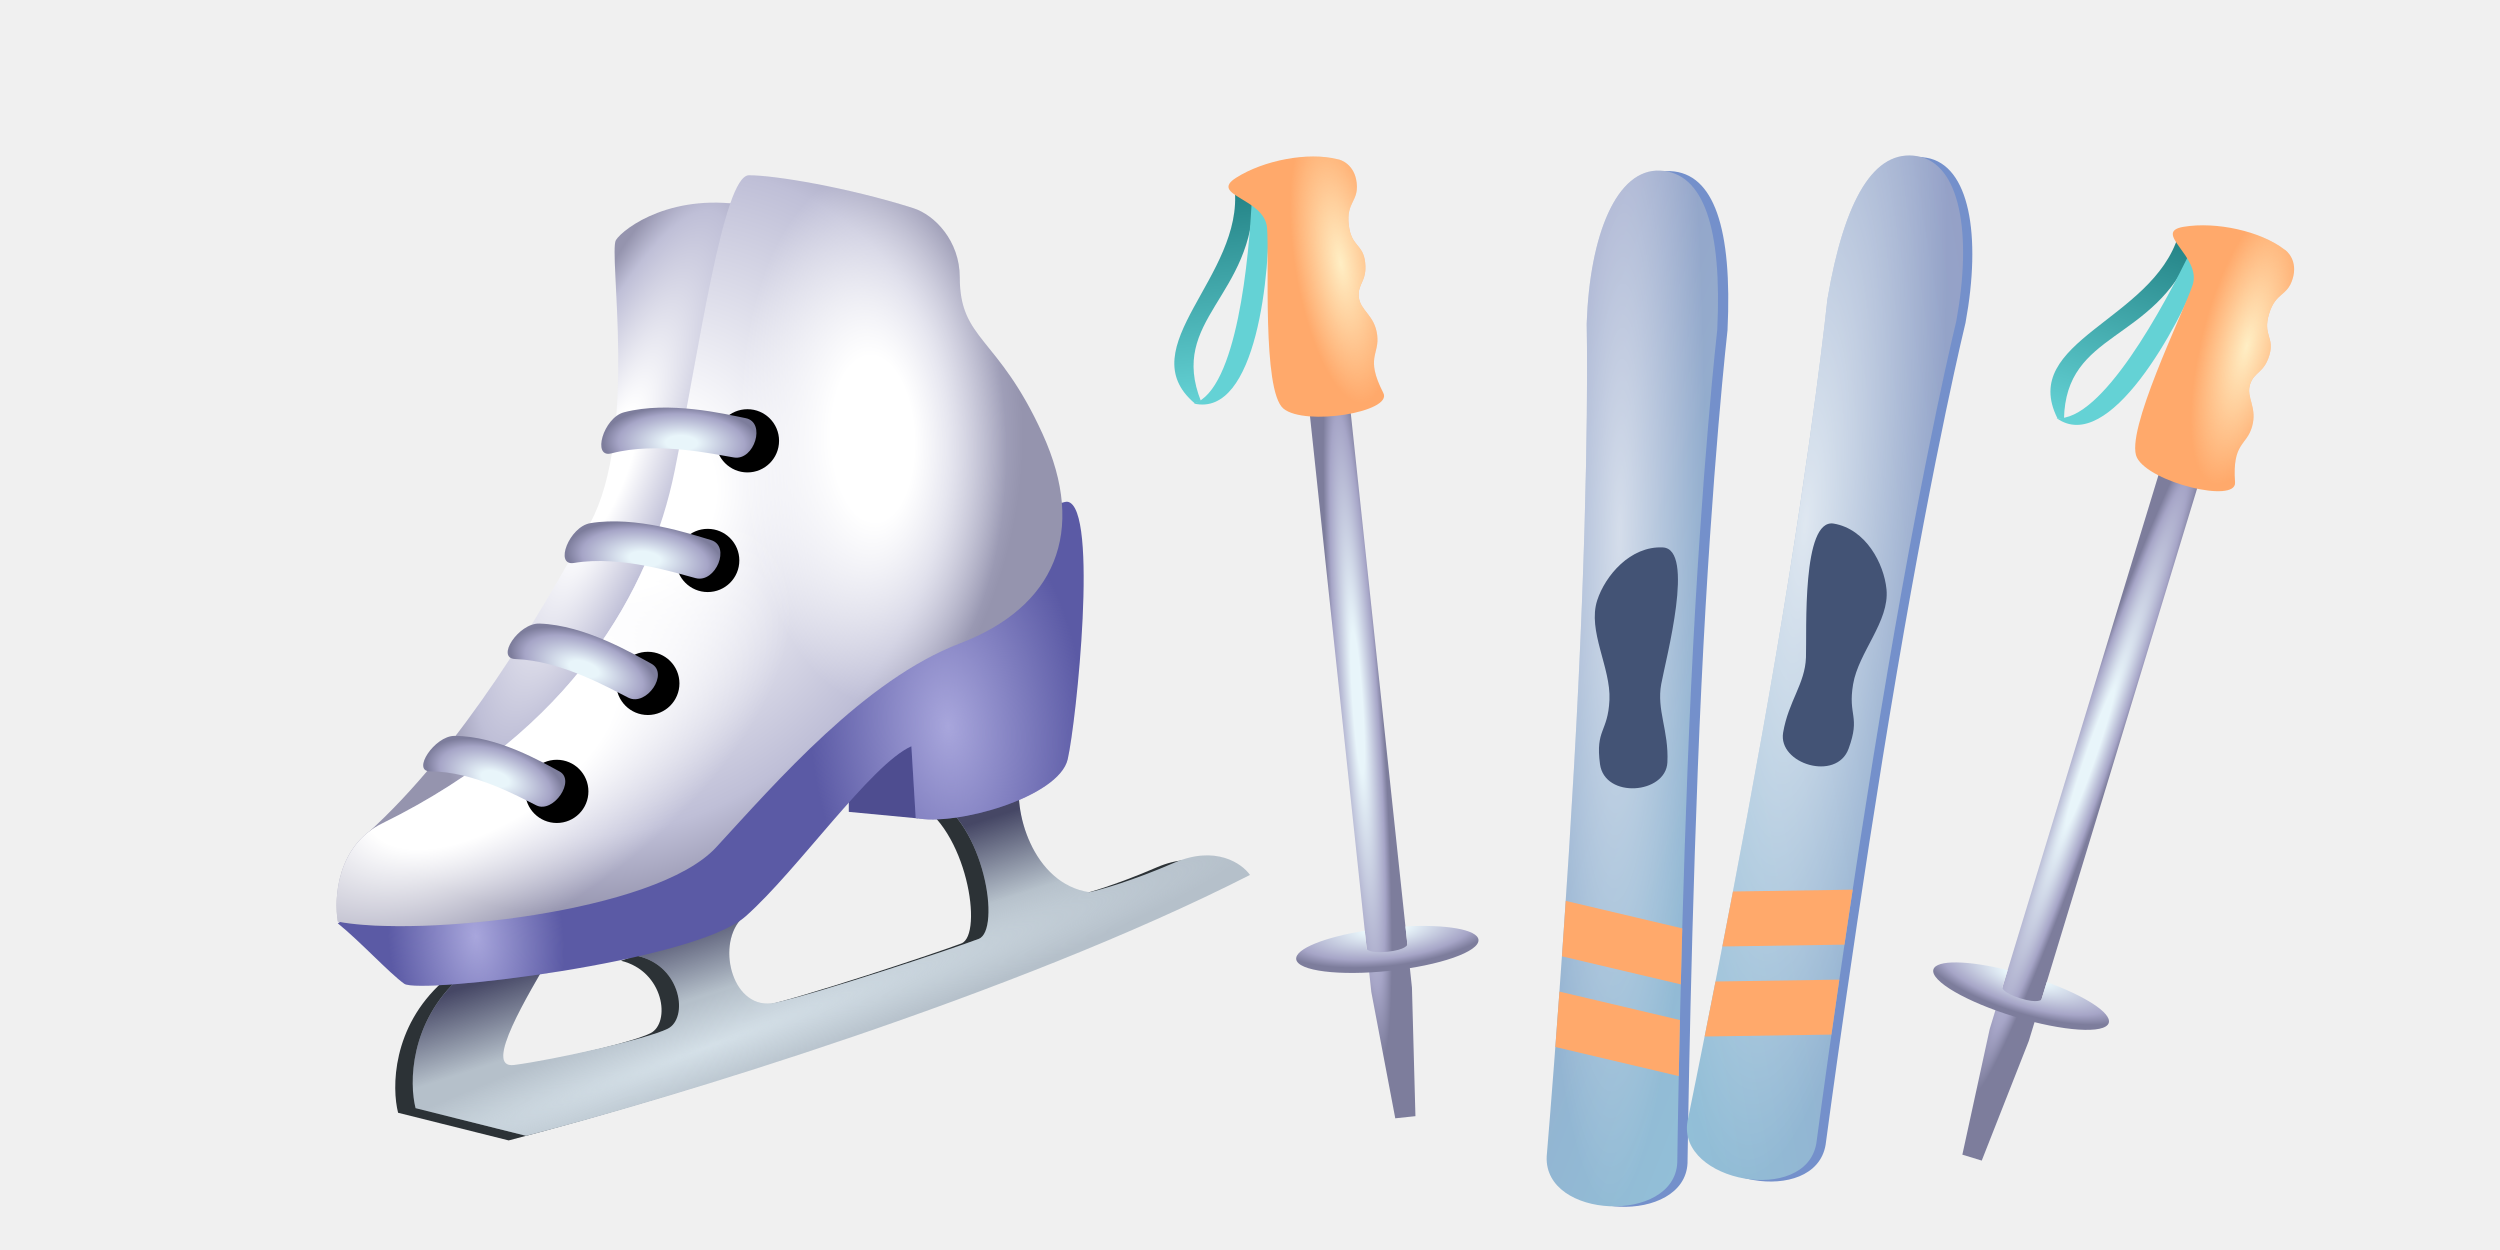
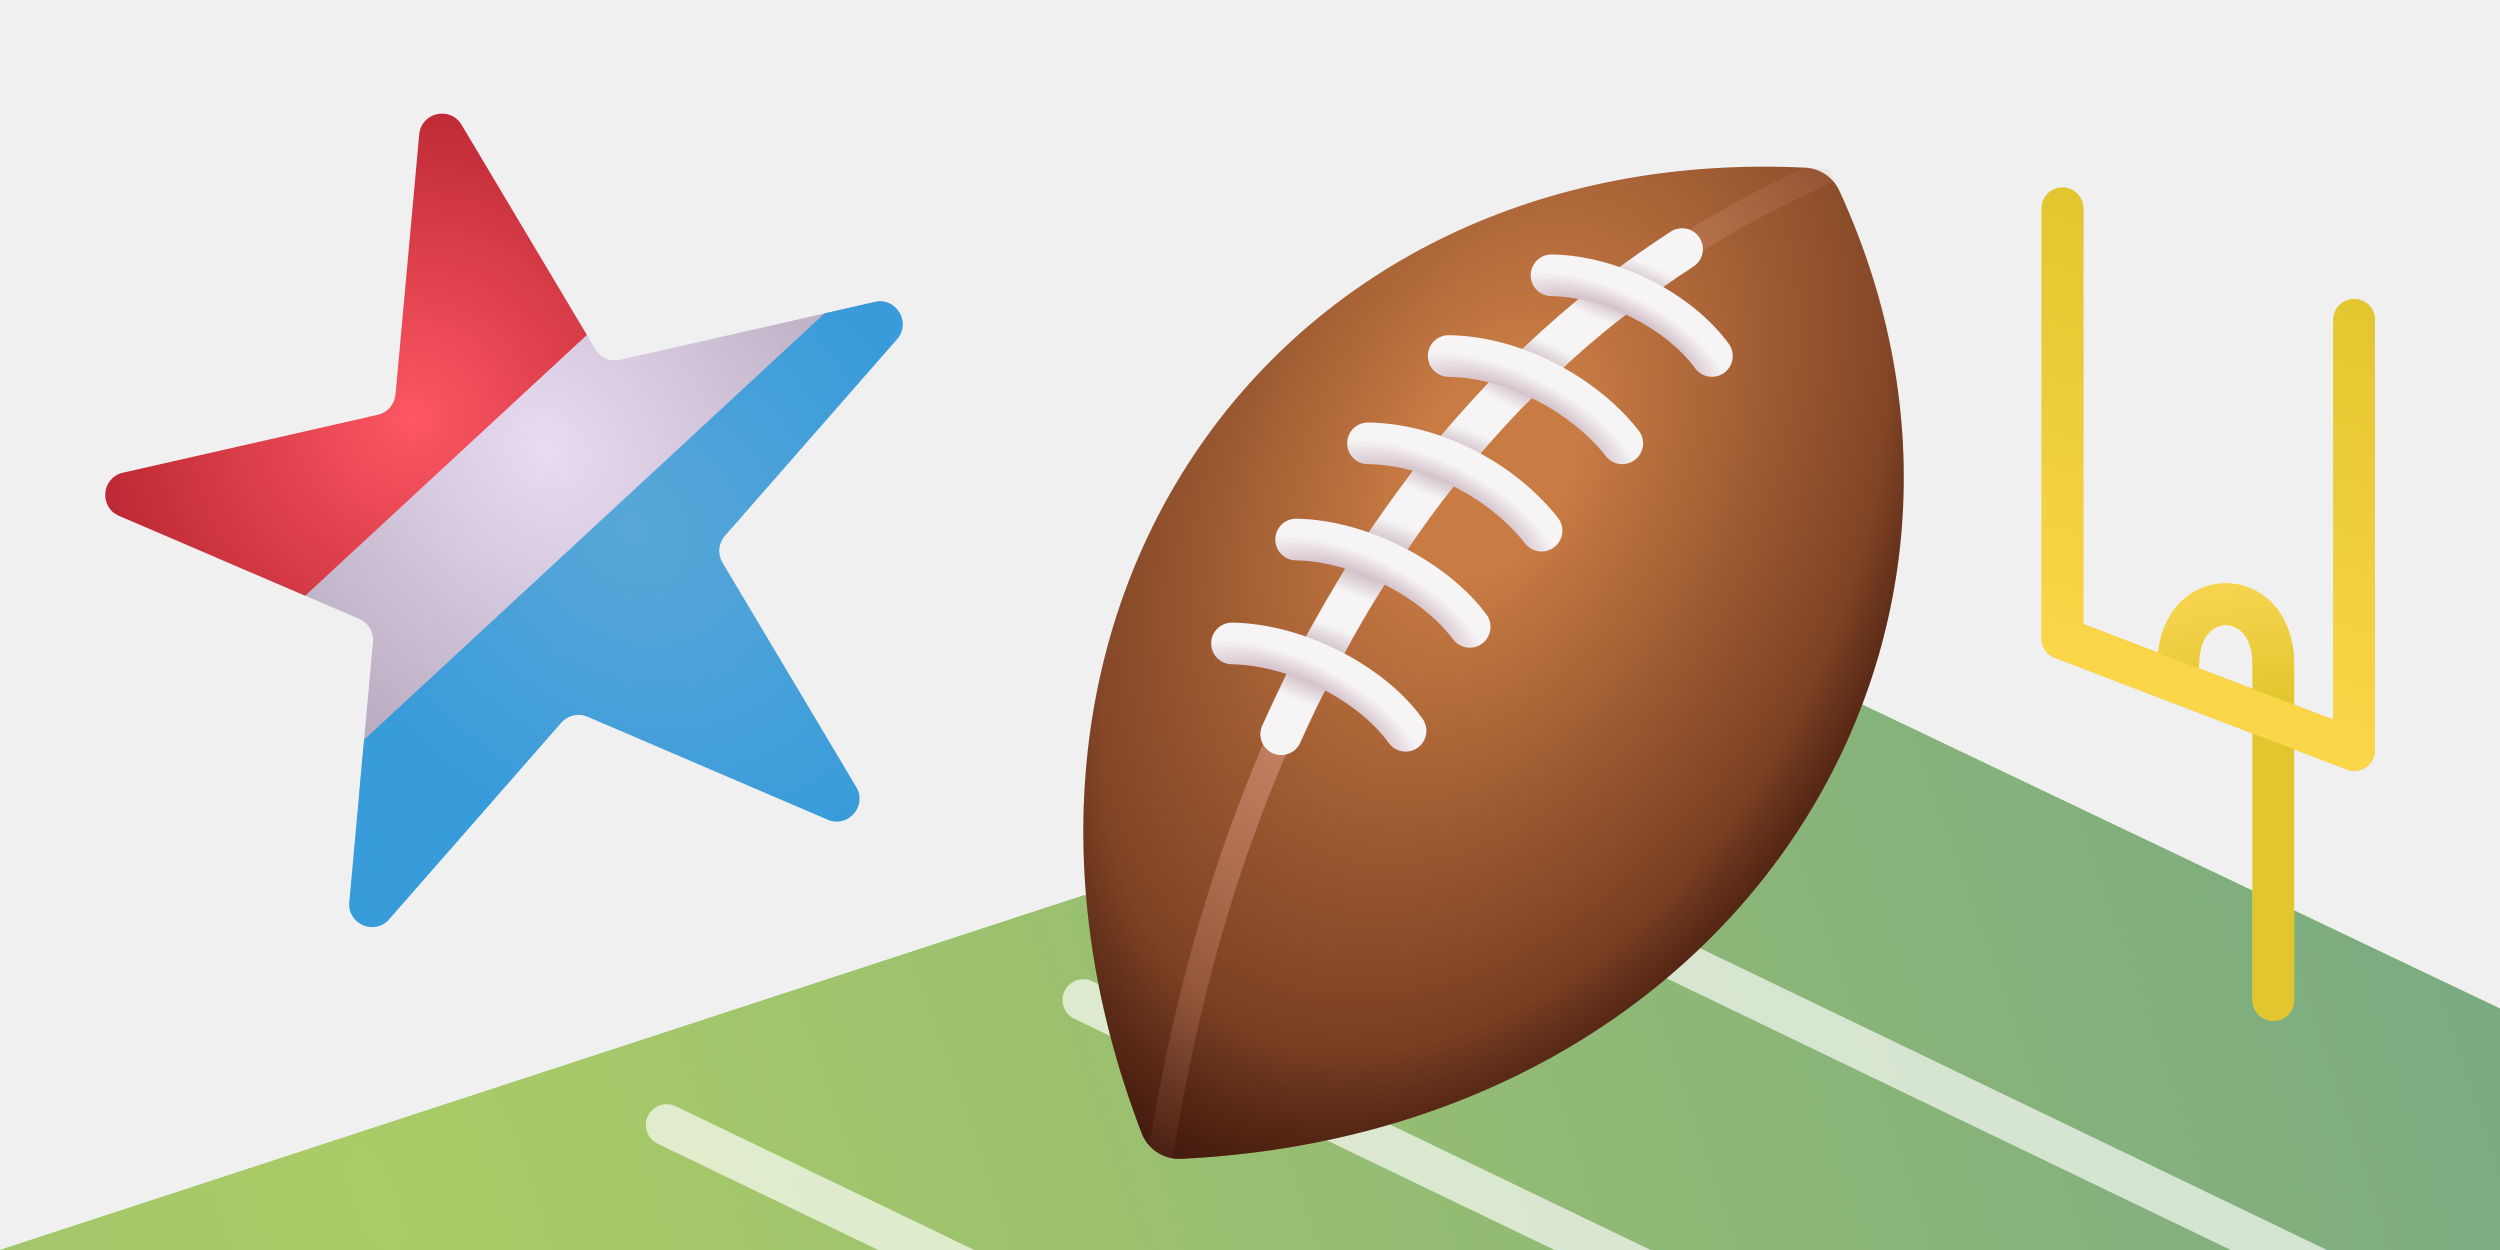
<svg xmlns="http://www.w3.org/2000/svg" viewBox="0 0 240 120" fill="none">
-   <path d="M38.217 106.826C37.609 104.449 37.62 98.6 42.529 94.221L51.154 92.231C49.108 95.825 44.619 103.078 47.671 102.68C51.486 102.182 60.442 100.192 62.432 99.197C64.422 98.202 63.759 93.226 59.612 92.231L69.398 88.748C67.076 91.402 68.734 97.538 72.715 96.709C76.695 95.88 90.13 91.402 92.286 90.573C94.442 89.743 92.822 79.46 87.846 76.972L96.305 74.816C95.475 78.133 97.427 85.265 102.901 86.094C103.951 85.873 107.047 84.999 111.027 83.275C115.008 81.55 117.551 83.33 118.325 84.436C95.636 95.979 62.543 105.941 48.832 109.48L38.217 106.826Z" fill="#2C3236" />
-   <path d="M39.892 106.385C39.284 104.008 39.295 98.159 44.204 93.781L52.829 91.79C50.783 95.384 46.294 102.637 49.346 102.239C53.16 101.742 62.117 99.751 64.107 98.756C66.097 97.761 65.434 92.786 61.287 91.79L71.073 88.308C68.751 90.961 70.409 97.098 74.39 96.269C78.37 95.439 91.805 90.961 93.961 90.132C96.117 89.303 94.497 79.02 89.521 76.532L97.98 74.376C97.15 77.693 99.102 84.825 104.575 85.654C105.626 85.433 108.722 84.559 112.702 82.834C116.683 81.109 119.226 82.889 120 83.995C97.311 95.538 64.218 105.501 50.507 109.039L39.892 106.385Z" fill="#B5C0CA" />
-   <path d="M39.892 106.385C39.284 104.008 39.295 98.159 44.204 93.781L52.829 91.79C50.783 95.384 46.294 102.637 49.346 102.239C53.16 101.742 62.117 99.751 64.107 98.756C66.097 97.761 65.434 92.786 61.287 91.79L71.073 88.308C68.751 90.961 70.409 97.098 74.39 96.269C78.37 95.439 91.805 90.961 93.961 90.132C96.117 89.303 94.497 79.02 89.521 76.532L97.98 74.376C97.15 77.693 99.102 84.825 104.575 85.654C105.626 85.433 108.722 84.559 112.702 82.834C116.683 81.109 119.226 82.889 120 83.995C97.311 95.538 64.218 105.501 50.507 109.039L39.892 106.385Z" fill="url(#paint0_linear_2916_1166)" />
-   <path d="M39.892 106.385C39.284 104.008 39.295 98.159 44.204 93.781L52.829 91.79C50.783 95.384 46.294 102.637 49.346 102.239C53.16 101.742 62.117 99.751 64.107 98.756C66.097 97.761 65.434 92.786 61.287 91.79L71.073 88.308C68.751 90.961 70.409 97.098 74.39 96.269C78.37 95.439 91.805 90.961 93.961 90.132C96.117 89.303 94.497 79.02 89.521 76.532L97.98 74.376C97.15 77.693 99.102 84.825 104.575 85.654C105.626 85.433 108.722 84.559 112.702 82.834C116.683 81.109 119.226 82.889 120 83.995C97.311 95.538 64.218 105.501 50.507 109.039L39.892 106.385Z" fill="url(#paint1_radial_2916_1166)" />
-   <path d="M59.131 23.044C59.877 21.883 64.687 18.317 72.151 19.81V37.805L64.604 63.844L36.99 81.01L35.248 80.015C44.287 71.888 51.999 58.786 56.643 50.244C61.287 41.703 58.385 24.205 59.131 23.044Z" fill="url(#paint2_radial_2916_1166)" />
-   <path d="M81.484 77.94L88.106 78.567V70.274L81.484 72.607V77.94Z" fill="#4E4D90" />
-   <path d="M38.814 94.444C37.404 93.449 34.585 90.381 32.428 88.639C54.791 74.956 100.114 47.706 102.502 48.171C105.488 48.751 103.331 69.234 102.502 72.883C101.673 76.532 91.722 79.352 87.907 78.522L87.492 71.639C83.595 73.381 76.546 83.581 71.57 87.976C66.595 92.371 40.224 95.439 38.814 94.444Z" fill="#5B5AA5" />
-   <path d="M38.814 94.444C37.404 93.449 34.585 90.381 32.428 88.639C54.791 74.956 100.114 47.706 102.502 48.171C105.488 48.751 103.331 69.234 102.502 72.883C101.673 76.532 91.722 79.352 87.907 78.522L87.492 71.639C83.595 73.381 76.546 83.581 71.57 87.976C66.595 92.371 40.224 95.439 38.814 94.444Z" fill="url(#paint3_radial_2916_1166)" />
-   <path d="M38.814 94.444C37.404 93.449 34.585 90.381 32.428 88.639C54.791 74.956 100.114 47.706 102.502 48.171C105.488 48.751 103.331 69.234 102.502 72.883C101.673 76.532 91.722 79.352 87.907 78.522L87.492 71.639C83.595 73.381 76.546 83.581 71.57 87.976C66.595 92.371 40.224 95.439 38.814 94.444Z" fill="url(#paint4_radial_2916_1166)" />
-   <path d="M71.902 16.824C74.39 16.824 81.356 17.985 87.658 19.976C89.76 20.639 92.136 23.158 92.136 26.608C92.136 32.703 95.767 32.182 100.079 41.636C104.391 51.089 101.258 58.288 92.136 61.771C83.014 65.254 74.556 75.039 68.751 81.342C62.946 87.644 40.224 89.966 32.429 88.474C32.042 86.207 32.362 81.143 36.741 79.02C54.985 70.064 62.448 56.629 64.77 45.185C67.092 33.742 69.414 16.824 71.902 16.824Z" fill="url(#paint5_radial_2916_1166)" />
-   <path d="M71.902 16.824C74.39 16.824 81.356 17.985 87.658 19.976C89.76 20.639 92.136 23.158 92.136 26.608C92.136 32.703 95.767 32.182 100.079 41.636C104.391 51.089 101.258 58.288 92.136 61.771C83.014 65.254 74.556 75.039 68.751 81.342C62.946 87.644 40.224 89.966 32.429 88.474C32.042 86.207 32.362 81.143 36.741 79.02C54.985 70.064 62.448 56.629 64.77 45.185C67.092 33.742 69.414 16.824 71.902 16.824Z" fill="url(#paint6_radial_2916_1166)" />
-   <path d="M71.902 16.824C74.39 16.824 81.356 17.985 87.658 19.976C89.76 20.639 92.136 23.158 92.136 26.608C92.136 32.703 95.767 32.182 100.079 41.636C104.391 51.089 101.258 58.288 92.136 61.771C83.014 65.254 74.556 75.039 68.751 81.342C62.946 87.644 40.224 89.966 32.429 88.474C32.042 86.207 32.362 81.143 36.741 79.02C54.985 70.064 62.448 56.629 64.77 45.185C67.092 33.742 69.414 16.824 71.902 16.824Z" fill="url(#paint7_radial_2916_1166)" />
-   <path d="M56.488 75.973C56.488 77.649 55.129 79.007 53.453 79.007C51.777 79.007 50.418 77.649 50.418 75.973C50.418 74.296 51.777 72.938 53.453 72.938C55.129 72.938 56.488 74.296 56.488 75.973Z" fill="black" />
-   <path d="M65.226 65.606C65.226 67.282 63.868 68.641 62.192 68.641C60.516 68.641 59.157 67.282 59.157 65.606C59.157 63.93 60.516 62.572 62.192 62.572C63.868 62.572 65.226 63.93 65.226 65.606Z" fill="black" />
-   <path d="M70.976 53.803C70.976 55.48 69.617 56.838 67.941 56.838C66.265 56.838 64.906 55.48 64.906 53.803C64.906 52.127 66.265 50.769 67.941 50.769C69.617 50.769 70.976 52.127 70.976 53.803Z" fill="black" />
-   <path d="M74.79 42.318C74.79 43.994 73.431 45.353 71.755 45.353C70.079 45.353 68.721 43.994 68.721 42.318C68.721 40.642 70.079 39.283 71.755 39.283C73.431 39.283 74.79 40.642 74.79 42.318Z" fill="black" />
-   <path d="M41.302 74.052C39.478 74.052 41.717 70.645 43.624 70.645C47.77 70.644 52.083 73.189 53.7 74.052C55.317 74.915 53.119 78.108 51.505 77.323C49.891 76.539 45.531 74.052 41.302 74.052Z" fill="url(#paint8_radial_2916_1166)" />
-   <path d="M49.468 63.268C47.547 63.203 49.783 59.794 51.792 59.862C56.159 60.01 60.791 62.77 62.525 63.711C64.259 64.652 62.059 67.843 60.33 66.982C58.602 66.121 53.922 63.419 49.468 63.268Z" fill="url(#paint9_radial_2916_1166)" />
-   <path d="M55.109 54.044C53.176 54.367 54.645 50.564 56.666 50.225C61.061 49.49 66.306 51.269 68.249 51.844C70.192 52.42 68.71 56.001 66.791 55.503C64.872 55.005 59.592 53.293 55.109 54.044Z" fill="url(#paint10_radial_2916_1166)" />
-   <path d="M58.697 43.524C56.801 44.021 57.919 40.101 59.902 39.581C64.212 38.45 69.597 39.746 71.584 40.143C73.571 40.54 72.42 44.241 70.463 43.919C68.507 43.597 63.093 42.371 58.697 43.524Z" fill="url(#paint11_radial_2916_1166)" />
-   <path d="M125.419 36.767L129.321 36.352L135.548 94.816L135.882 107.152L133.946 107.358L131.646 95.231L125.419 36.767Z" fill="url(#paint12_radial_2916_1166)" />
-   <path fill-rule="evenodd" clip-rule="evenodd" d="M131.018 89.351L131.204 91.099C131.204 91.099 131.438 91.556 133.209 91.368C134.98 91.179 135.112 90.682 135.112 90.682L134.926 88.935C138.839 88.729 141.829 89.237 141.933 90.215C142.053 91.35 138.235 92.687 133.403 93.201C128.571 93.716 124.556 93.213 124.435 92.078C124.331 91.101 127.148 89.974 131.018 89.351Z" fill="url(#paint13_radial_2916_1166)" />
-   <path d="M114.687 38.717C108.387 33.351 119.426 26.518 118.524 18.056L120.337 18.734C120.386 28.515 112.142 30.648 115.303 38.543L114.687 38.717Z" fill="url(#paint14_linear_2916_1166)" />
-   <path d="M121.781 20.03C121.992 26.1 120.638 40.114 114.618 38.743C118.737 37.415 119.922 24.821 120.194 18.749L121.781 20.03Z" fill="#64D2D5" />
-   <path d="M118.673 17.061C121.345 15.366 125.589 14.57 128.392 15.286C128.731 15.318 130.054 15.794 130.243 17.574C130.433 19.355 129.245 19.377 129.477 21.551C129.708 23.724 130.862 23.385 131.056 25.205C131.25 27.025 130.309 27.216 130.448 28.526C130.588 29.835 131.957 30.231 132.208 32.15C132.458 34.069 131.033 34.277 132.801 37.726C133.736 39.549 125.272 40.947 123.206 39.222C121.14 37.496 121.868 24.747 121.638 21.878C121.409 19.008 116.001 18.756 118.673 17.061Z" fill="#FFA96B" />
-   <path d="M118.673 17.061C121.345 15.366 125.589 14.57 128.392 15.286C128.731 15.318 130.054 15.794 130.243 17.574C130.433 19.355 129.245 19.377 129.477 21.551C129.708 23.724 130.862 23.385 131.056 25.205C131.25 27.025 130.309 27.216 130.448 28.526C130.588 29.835 131.957 30.231 132.208 32.15C132.458 34.069 131.033 34.277 132.801 37.726C133.736 39.549 125.272 40.947 123.206 39.222C121.14 37.496 121.868 24.747 121.638 21.878C121.409 19.008 116.001 18.756 118.673 17.061Z" fill="url(#paint15_radial_2916_1166)" />
-   <path d="M208.146 42.546L211.9 43.689L194.765 99.932L190.248 111.416L188.386 110.849L191.012 98.788L208.146 42.546Z" fill="url(#paint16_radial_2916_1166)" />
-   <path fill-rule="evenodd" clip-rule="evenodd" d="M192.733 93.13L192.221 94.812C192.221 94.812 192.257 95.324 193.961 95.844C195.665 96.363 195.981 95.957 195.981 95.957L196.493 94.276C200.174 95.617 202.727 97.254 202.441 98.194C202.108 99.286 198.071 99.023 193.422 97.607C188.774 96.191 185.276 94.158 185.609 93.066C185.895 92.126 188.928 92.19 192.733 93.13Z" fill="url(#paint17_radial_2916_1166)" />
-   <path d="M197.507 40.143C193.807 32.74 206.638 30.769 209.118 22.628L210.522 23.961C206.741 32.983 198.32 31.721 198.142 40.223L197.507 40.143Z" fill="url(#paint18_linear_2916_1166)" />
-   <path d="M211.343 25.719C209.164 31.387 202.437 43.756 197.432 40.139C201.743 40.529 207.759 29.401 210.384 23.919L211.343 25.719Z" fill="#64D2D5" />
-   <path d="M209.644 21.77C212.766 21.256 216.984 22.183 219.283 23.937C219.583 24.1 220.614 25.055 220.092 26.768C219.57 28.481 218.469 28.037 217.832 30.128C217.195 32.218 218.389 32.358 217.856 34.109C217.323 35.859 216.382 35.668 215.998 36.927C215.614 38.187 216.72 39.087 216.199 40.951C215.679 42.815 214.287 42.449 214.565 46.315C214.713 48.359 206.375 46.335 205.149 43.939C203.923 41.542 209.579 30.093 210.49 27.363C211.401 24.633 206.523 22.285 209.644 21.77Z" fill="#FFA96B" />
-   <path d="M209.644 21.77C212.766 21.256 216.984 22.183 219.283 23.937C219.583 24.1 220.614 25.055 220.092 26.768C219.57 28.481 218.469 28.037 217.832 30.128C217.195 32.218 218.389 32.358 217.856 34.109C217.323 35.859 216.382 35.668 215.998 36.927C215.614 38.187 216.72 39.087 216.199 40.951C215.679 42.815 214.287 42.449 214.565 46.315C214.713 48.359 206.375 46.335 205.149 43.939C203.923 41.542 209.579 30.093 210.49 27.363C211.401 24.633 206.523 22.285 209.644 21.77Z" fill="url(#paint19_radial_2916_1166)" />
-   <path d="M162.002 111.664C161.718 117.571 149.178 117.113 149.468 111.062C149.468 111.062 151.467 87.477 152.532 65.291C153.597 43.105 153.307 31.106 153.307 31.106C153.602 22.572 156.188 16.227 160.365 16.428C164.543 16.629 166.312 21.912 165.841 31.708C165.841 31.708 164.347 44.776 163.337 65.81C162.327 86.844 162.002 111.664 162.002 111.664Z" fill="#7490CB" />
-   <path d="M161.017 111.617C160.733 117.523 148.193 117.066 148.483 111.015C148.483 111.015 150.482 87.43 151.547 65.244C152.612 43.058 152.322 31.059 152.322 31.059C152.617 22.525 155.202 16.18 159.38 16.381C163.558 16.581 165.326 21.864 164.856 31.661C164.856 31.661 163.362 44.729 162.352 65.763C161.342 86.796 161.017 111.617 161.017 111.617Z" fill="url(#paint20_linear_2916_1166)" />
-   <path d="M161.017 111.617C160.733 117.523 148.193 117.066 148.483 111.015C148.483 111.015 150.482 87.43 151.547 65.244C152.612 43.058 152.322 31.059 152.322 31.059C152.617 22.525 155.202 16.18 159.38 16.381C163.558 16.581 165.326 21.864 164.856 31.661C164.856 31.661 163.362 44.729 162.352 65.763C161.342 86.796 161.017 111.617 161.017 111.617Z" fill="url(#paint21_radial_2916_1166)" />
-   <path d="M153.334 57.625C154.1 55.267 156.51 52.403 159.632 52.553C162.754 52.703 159.938 63.18 159.478 65.675C159.018 68.17 160.217 70.132 160.07 73.187C159.923 76.241 154.05 76.707 153.599 73.352C153.148 69.997 154.357 70.327 154.507 67.205C154.656 64.083 152.376 60.572 153.334 57.625Z" fill="#435375" />
-   <path fill-rule="evenodd" clip-rule="evenodd" d="M161.16 103.306L149.314 100.511C149.438 98.878 149.57 97.096 149.707 95.194L161.275 97.924C161.23 99.879 161.192 101.687 161.16 103.306ZM161.356 94.5L149.948 91.808C150.068 90.1 150.19 88.32 150.312 86.485L161.497 89.125C161.445 90.983 161.398 92.782 161.356 94.5Z" fill="#FFA96B" />
-   <path d="M162.887 107.804C161.895 113.634 174.241 115.881 175.257 109.909C175.257 109.909 178.373 86.445 182.1 64.549C185.826 42.652 188.688 30.996 188.688 30.996C190.234 22.598 189.072 15.845 184.948 15.144C180.825 14.442 177.963 19.222 176.317 28.89C176.317 28.89 174.969 41.975 171.436 62.734C167.903 83.493 162.887 107.804 162.887 107.804Z" fill="#7490CB" />
-   <path d="M161.999 107.653C161.007 113.482 173.353 115.73 174.369 109.758C174.369 109.758 177.485 86.294 181.212 64.398C184.938 42.501 187.8 30.845 187.8 30.845C189.346 22.446 188.184 15.694 184.06 14.992C179.937 14.291 177.075 19.071 175.429 28.739C175.429 28.739 174.081 41.824 170.548 62.583C167.015 83.342 161.999 107.653 161.999 107.653Z" fill="url(#paint22_linear_2916_1166)" />
-   <path d="M161.999 107.653C161.007 113.482 173.353 115.73 174.369 109.758C174.369 109.758 177.485 86.294 181.212 64.398C184.938 42.501 187.8 30.845 187.8 30.845C189.346 22.446 188.184 15.694 184.06 14.992C179.937 14.291 177.075 19.071 175.429 28.739C175.429 28.739 174.081 41.824 170.548 62.583C167.015 83.342 161.999 107.653 161.999 107.653Z" fill="url(#paint23_radial_2916_1166)" />
-   <path d="M181.104 56.572C180.862 54.105 179.124 50.79 176.042 50.266C172.961 49.742 173.46 60.579 173.373 63.115C173.286 65.65 171.694 67.309 171.181 70.324C170.668 73.338 176.304 75.055 177.465 71.876C178.627 68.696 177.376 68.758 177.9 65.677C178.424 62.596 181.406 59.657 181.104 56.572Z" fill="#435375" />
-   <path fill-rule="evenodd" clip-rule="evenodd" d="M163.645 99.505L175.815 99.321C176.045 97.699 176.299 95.93 176.574 94.044L164.69 94.224C164.313 96.144 163.962 97.918 163.645 99.505ZM165.346 90.863L177.066 90.686C177.316 88.992 177.579 87.226 177.854 85.409L166.364 85.583C166.015 87.409 165.674 89.177 165.346 90.863Z" fill="#FFA96B" />
+   <path d="M171.13 64L0 120H240V96.828L171.13 64Z" fill="#8CCA59" />
+   <path d="M171.13 64L0 120H240V96.828L171.13 64Z" fill="url(#paint0_radial_403_14329)" />
+   <path d="M223.379 120L144.868 82.198C143.873 81.719 142.678 82.138 142.198 83.133C141.719 84.128 142.138 85.323 143.133 85.802L214.158 120H223.379Z" fill="white" fill-opacity="0.66" />
+   <path d="M158.456 120L104.868 94.198C103.873 93.719 102.678 94.138 102.198 95.133C101.719 96.128 102.138 97.323 103.133 97.802L149.235 120H158.456Z" fill="white" fill-opacity="0.66" />
+   <path d="M93.533 120L64.868 106.198C63.873 105.719 62.678 106.138 62.199 107.133C61.719 108.128 62.138 109.323 63.133 109.802L84.312 120H93.533Z" fill="white" fill-opacity="0.66" />
+   <path fill-rule="evenodd" clip-rule="evenodd" d="M213.68 60C212.716 60 211.12 60.8 211.12 63.76C211.12 64.865 210.225 65.76 209.12 65.76C208.015 65.76 207.12 64.865 207.12 63.76C207.12 59.039 210.084 56 213.68 56C217.276 56 220.24 59.039 220.24 63.76V96C220.24 97.105 219.345 98 218.24 98C217.135 98 216.24 97.105 216.24 96V63.76C216.24 60.8 214.644 60 213.68 60Z" fill="#FCD649" />
+   <path fill-rule="evenodd" clip-rule="evenodd" d="M213.68 60C212.716 60 211.12 60.8 211.12 63.76C211.12 64.865 210.225 65.76 209.12 65.76C208.015 65.76 207.12 64.865 207.12 63.76C207.12 59.039 210.084 56 213.68 56C217.276 56 220.24 59.039 220.24 63.76V96C220.24 97.105 219.345 98 218.24 98C217.135 98 216.24 97.105 216.24 96V63.76C216.24 60.8 214.644 60 213.68 60Z" fill="url(#paint1_radial_403_14329)" />
+   <path fill-rule="evenodd" clip-rule="evenodd" d="M198 18C199.105 18 200 18.895 200 20V59.918L224 69.094V30.706C224 29.601 224.895 28.706 226 28.706C227.105 28.706 228 29.601 228 30.706V72C228 72.658 227.676 73.274 227.134 73.647C226.592 74.021 225.901 74.103 225.286 73.868L197.286 63.162C196.511 62.866 196 62.123 196 61.294V20C196 18.895 196.895 18 198 18Z" fill="#E2C62F" />
+   <path fill-rule="evenodd" clip-rule="evenodd" d="M198 18C199.105 18 200 18.895 200 20V59.918L224 69.094V30.706C224 29.601 224.895 28.706 226 28.706C227.105 28.706 228 29.601 228 30.706V72C228 72.658 227.676 73.274 227.134 73.647C226.592 74.021 225.901 74.103 225.286 73.868L197.286 63.162C196.511 62.866 196 62.123 196 61.294V20C196 18.895 196.895 18 198 18Z" fill="url(#paint2_linear_403_14329)" />
+   <path d="M85.631 29.256L34.438 76.652L35.807 61.624C35.893 60.679 35.361 59.786 34.489 59.412L20.736 53.516L35.286 40.046L36.274 39.822C37.199 39.611 37.884 38.829 37.97 37.884L38.002 37.531L51.881 24.682L57.153 33.528C57.639 34.343 58.595 34.753 59.52 34.543L83.985 28.987C84.61 28.845 85.179 28.969 85.631 29.256Z" fill="url(#paint3_radial_403_14329)" />
+   <path d="M56.336 32.157L29.3 57.187L11.43 49.526C9.48 48.69 9.739 45.847 11.808 45.377L36.273 39.821C37.199 39.611 37.884 38.829 37.97 37.884L40.246 12.899C40.438 10.786 43.223 10.154 44.309 11.977L56.336 32.157Z" fill="url(#paint4_radial_403_14329)" />
+   <path d="M34.951 71.014L33.531 86.609C33.338 88.723 35.962 89.848 37.36 88.251L53.887 69.376C54.512 68.662 55.526 68.432 56.398 68.806L79.456 78.691C81.407 79.528 83.287 77.379 82.201 75.557L69.357 54.006C68.871 53.191 68.966 52.156 69.591 51.441L86.118 32.567C87.516 30.97 86.054 28.518 83.985 28.988L79.161 30.083L34.951 71.014Z" fill="url(#paint5_radial_403_14329)" />
+   <path d="M176.575 18.298C196.366 61.301 166.915 108.691 113.361 111.246C111.724 111.324 110.199 110.331 109.61 108.801C90.567 59.336 122.037 13.621 173.303 16.096C174.71 16.164 175.986 17.018 176.575 18.298Z" fill="url(#paint6_radial_403_14329)" />
+   <path d="M176.575 18.298C196.366 61.301 166.915 108.691 113.361 111.246C111.724 111.324 110.199 110.331 109.61 108.801C90.567 59.336 122.037 13.621 173.303 16.096C174.71 16.164 175.986 17.018 176.575 18.298Z" fill="url(#paint7_radial_403_14329)" />
+   <path fill-rule="evenodd" clip-rule="evenodd" d="M110.244 110.403C112.651 96.345 117.883 69.952 135.912 46.167C149.302 28.503 164.505 20.112 173.228 16.093C174.009 16.13 174.796 16.178 175.586 16.237C175.78 16.627 175.971 17.017 176.157 17.407C168.055 20.966 151.923 29.019 137.825 47.617C119.956 71.191 114.892 97.41 112.528 111.282C111.899 111.306 111.265 111.325 110.629 111.337C110.499 111.025 110.37 110.714 110.244 110.403Z" fill="url(#paint8_linear_403_14329)" />
+   <path fill-rule="evenodd" clip-rule="evenodd" d="M163.156 22.826C163.757 23.753 163.492 24.991 162.566 25.592C155.125 30.417 146.465 37.543 138.463 48.1C132.687 55.721 128.254 63.626 124.821 71.303C124.371 72.312 123.188 72.764 122.179 72.313C121.171 71.862 120.719 70.679 121.17 69.671C124.708 61.757 129.29 53.581 135.275 45.684C143.6 34.702 152.623 27.272 160.39 22.236C161.316 21.635 162.555 21.899 163.156 22.826Z" fill="#F6F4F5" />
+   <path fill-rule="evenodd" clip-rule="evenodd" d="M163.156 22.826C163.757 23.753 163.492 24.991 162.566 25.592C155.125 30.417 146.465 37.543 138.463 48.1C132.687 55.721 128.254 63.626 124.821 71.303C124.371 72.312 123.188 72.764 122.179 72.313C121.171 71.862 120.719 70.679 121.17 69.671C124.708 61.757 129.29 53.581 135.275 45.684C143.6 34.702 152.623 27.272 160.39 22.236C161.316 21.635 162.555 21.899 163.156 22.826Z" fill="url(#paint9_radial_403_14329)" />
+   <path fill-rule="evenodd" clip-rule="evenodd" d="M163.156 22.826C163.757 23.753 163.492 24.991 162.566 25.592C155.125 30.417 146.465 37.543 138.463 48.1C132.687 55.721 128.254 63.626 124.821 71.303C124.371 72.312 123.188 72.764 122.179 72.313C121.171 71.862 120.719 70.679 121.17 69.671C124.708 61.757 129.29 53.581 135.275 45.684C143.6 34.702 152.623 27.272 160.39 22.236C161.316 21.635 162.555 21.899 163.156 22.826Z" fill="url(#paint10_radial_403_14329)" />
+   <path fill-rule="evenodd" clip-rule="evenodd" d="M163.156 22.826C163.757 23.753 163.492 24.991 162.566 25.592C155.125 30.417 146.465 37.543 138.463 48.1C132.687 55.721 128.254 63.626 124.821 71.303C124.371 72.312 123.188 72.764 122.179 72.313C121.171 71.862 120.719 70.679 121.17 69.671C124.708 61.757 129.29 53.581 135.275 45.684C143.6 34.702 152.623 27.272 160.39 22.236C161.316 21.635 162.555 21.899 163.156 22.826Z" fill="url(#paint11_radial_403_14329)" />
+   <path fill-rule="evenodd" clip-rule="evenodd" d="M163.156 22.826C163.757 23.753 163.492 24.991 162.566 25.592C155.125 30.417 146.465 37.543 138.463 48.1C132.687 55.721 128.254 63.626 124.821 71.303C124.371 72.312 123.188 72.764 122.179 72.313C121.171 71.862 120.719 70.679 121.17 69.671C124.708 61.757 129.29 53.581 135.275 45.684C143.6 34.702 152.623 27.272 160.39 22.236C161.316 21.635 162.555 21.899 163.156 22.826Z" fill="url(#paint12_radial_403_14329)" />
+   <path fill-rule="evenodd" clip-rule="evenodd" d="M163.156 22.826C163.757 23.753 163.492 24.991 162.566 25.592C155.125 30.417 146.465 37.543 138.463 48.1C132.687 55.721 128.254 63.626 124.821 71.303C124.371 72.312 123.188 72.764 122.179 72.313C121.171 71.862 120.719 70.679 121.17 69.671C124.708 61.757 129.29 53.581 135.275 45.684C143.6 34.702 152.623 27.272 160.39 22.236C161.316 21.635 162.555 21.899 163.156 22.826Z" fill="url(#paint13_radial_403_14329)" />
+   <path fill-rule="evenodd" clip-rule="evenodd" d="M116.272 61.737C116.29 60.633 117.2 59.752 118.305 59.771C121.854 59.83 125.523 60.915 128.71 62.551C131.888 64.182 134.739 66.441 136.562 68.993C137.204 69.891 136.996 71.14 136.098 71.783C135.199 72.425 133.95 72.217 133.308 71.318C131.944 69.41 129.648 67.529 126.883 66.109C124.126 64.694 121.057 63.817 118.238 63.77C117.134 63.752 116.253 62.842 116.272 61.737Z" fill="url(#paint14_radial_403_14329)" />
+   <path fill-rule="evenodd" clip-rule="evenodd" d="M122.428 51.761C122.446 50.656 123.357 49.776 124.461 49.794C128.02 49.854 131.685 50.97 134.861 52.616C138.031 54.259 140.868 56.51 142.7 58.991C143.356 59.879 143.168 61.132 142.279 61.788C141.391 62.444 140.138 62.255 139.482 61.367C138.096 59.489 135.786 57.601 133.02 56.167C130.262 54.737 127.203 53.84 124.394 53.794C123.29 53.775 122.41 52.865 122.428 51.761Z" fill="url(#paint15_radial_403_14329)" />
+   <path fill-rule="evenodd" clip-rule="evenodd" d="M129.326 42.526C129.345 41.422 130.255 40.541 131.36 40.56C138.37 40.677 145.473 44.519 149.561 49.707C150.244 50.574 150.095 51.832 149.227 52.515C148.36 53.199 147.102 53.05 146.419 52.182C143.023 47.872 137.019 44.655 131.293 44.559C130.188 44.541 129.308 43.631 129.326 42.526Z" fill="url(#paint16_radial_403_14329)" />
+   <path fill-rule="evenodd" clip-rule="evenodd" d="M137.075 34.142C137.093 33.037 138.003 32.157 139.108 32.175C146.122 32.292 153.353 36.273 157.312 41.326C157.993 42.196 157.841 43.453 156.971 44.134C156.102 44.815 154.844 44.663 154.163 43.793C150.893 39.618 144.762 36.27 139.041 36.175C137.936 36.156 137.056 35.246 137.075 34.142Z" fill="url(#paint17_radial_403_14329)" />
+   <path fill-rule="evenodd" clip-rule="evenodd" d="M146.946 26.393C146.964 25.289 147.874 24.409 148.979 24.427C155.475 24.535 162.484 28.248 165.957 32.994C166.61 33.885 166.416 35.136 165.524 35.789C164.633 36.441 163.382 36.247 162.729 35.356C160.012 31.643 154.185 28.514 148.912 28.427C147.808 28.408 146.927 27.498 146.946 26.393Z" fill="url(#paint18_radial_403_14329)" />
  <defs>
-     <linearGradient id="paint0_linear_2916_1166" x1="81.312" y1="82.954" x2="83.704" y2="90.368" gradientUnits="userSpaceOnUse">
-       <stop stop-color="#2A294C" stop-opacity="0.8" />
-       <stop offset="1" stop-color="#2A294C" stop-opacity="0" />
+     <radialGradient id="paint0_radial_403_14329" cx="0" cy="0" r="1" gradientUnits="userSpaceOnUse" gradientTransform="translate(36 114.4) rotate(-21.1398) scale(225.152 568.713)">
+       <stop stop-color="#ABCC66" />
+       <stop offset="1" stop-color="#74A685" />
+     </radialGradient>
+     <radialGradient id="paint1_radial_403_14329" cx="0" cy="0" r="1" gradientUnits="userSpaceOnUse" gradientTransform="translate(220 98) rotate(-100.305) scale(44.7214 39.7095)">
+       <stop offset="0.693" stop-color="#E2C62F" />
+       <stop offset="1" stop-color="#FCD756" />
+     </radialGradient>
+     <linearGradient id="paint2_linear_403_14329" x1="202.605" y1="20" x2="187.043" y2="65.326" gradientUnits="userSpaceOnUse">
+       <stop stop-color="#E2C62F" />
+       <stop offset="1" stop-color="#FFD84C" />
    </linearGradient>
-     <radialGradient id="paint1_radial_2916_1166" cx="0" cy="0" r="1" gradientUnits="userSpaceOnUse" gradientTransform="translate(67.8925 100.528) rotate(-20.3497) scale(55.5761 4.45871)">
-       <stop stop-color="#E9F5FB" stop-opacity="0.6" />
-       <stop offset="1" stop-color="#E9F5FB" stop-opacity="0" />
+     <radialGradient id="paint3_radial_403_14329" cx="0" cy="0" r="1" gradientUnits="userSpaceOnUse" gradientTransform="translate(52.511 43.1568) rotate(-43.055) scale(48.5686 58.2818)">
+       <stop stop-color="#E9DCF2" />
+       <stop offset="1" stop-color="#A094A8" />
    </radialGradient>
-     <radialGradient id="paint2_radial_2916_1166" cx="0" cy="0" r="1" gradientUnits="userSpaceOnUse" gradientTransform="translate(58.128 45.8108) rotate(112.368) scale(34.4272 8.74439)">
-       <stop offset="0.2" stop-color="white" />
-       <stop offset="0.8" stop-color="#BFBFD7" />
-       <stop offset="0.995" stop-color="#9594AE" />
+     <radialGradient id="paint4_radial_403_14329" cx="0" cy="0" r="1" gradientUnits="userSpaceOnUse" gradientTransform="translate(39.5905 40.1671) rotate(154.507) scale(46.0755 46.0755)">
+       <stop stop-color="#FD5763" />
+       <stop offset="1" stop-color="#9B111B" />
    </radialGradient>
-     <radialGradient id="paint3_radial_2916_1166" cx="0" cy="0" r="1" gradientUnits="userSpaceOnUse" gradientTransform="translate(91.0116 69.7606) rotate(85.7412) scale(23.141 13.2547)">
-       <stop stop-color="#A8A6DC" />
-       <stop offset="1" stop-color="#A8A6DC" stop-opacity="0" />
+     <radialGradient id="paint5_radial_403_14329" cx="0" cy="0" r="1" gradientUnits="userSpaceOnUse" gradientTransform="translate(60.7299 50.7395) rotate(44.1086) scale(37.6344 31.6109)">
+       <stop stop-color="#59A7D8" />
+       <stop offset="0.946" stop-color="#389BDA" />
    </radialGradient>
-     <radialGradient id="paint4_radial_2916_1166" cx="0" cy="0" r="1" gradientUnits="userSpaceOnUse" gradientTransform="translate(45.6738 89.8899) rotate(84.3824) scale(14.6607 8.39736)">
-       <stop stop-color="#A8A6DC" />
-       <stop offset="1" stop-color="#A8A6DC" stop-opacity="0" />
+     <radialGradient id="paint6_radial_403_14329" cx="0" cy="0" r="1" gradientUnits="userSpaceOnUse" gradientTransform="translate(143.381 44.5703) rotate(115.383) scale(91.8687 58.8335)">
+       <stop offset="0.125" stop-color="#C87B43" />
+       <stop offset="0.911" stop-color="#512012" />
    </radialGradient>
-     <radialGradient id="paint5_radial_2916_1166" cx="0" cy="0" r="1" gradientUnits="userSpaceOnUse" gradientTransform="translate(61.3029 48.2931) rotate(123.794) scale(41.8947 34.8902)">
-       <stop offset="0.2" stop-color="white" />
-       <stop offset="0.8" stop-color="#BFBFD7" />
-       <stop offset="0.995" stop-color="#9594AE" />
+     <radialGradient id="paint7_radial_403_14329" cx="0" cy="0" r="1" gradientUnits="userSpaceOnUse" gradientTransform="translate(143.381 52.5703) rotate(117.703) scale(84.7104 54.2493)">
+       <stop offset="0.613" stop-color="#2C0D05" stop-opacity="0" />
+       <stop offset="0.911" stop-color="#2C0D05" />
    </radialGradient>
-     <radialGradient id="paint6_radial_2916_1166" cx="0" cy="0" r="1" gradientUnits="userSpaceOnUse" gradientTransform="translate(83.8072 42.1423) rotate(87.9441) scale(25.5645 12.8102)">
-       <stop offset="0.31" stop-color="white" />
-       <stop offset="1" stop-color="white" stop-opacity="0" />
+     <linearGradient id="paint8_linear_403_14329" x1="176.157" y1="10.047" x2="110.55" y2="114.264" gradientUnits="userSpaceOnUse">
+       <stop stop-color="#D18F77" stop-opacity="0" />
+       <stop offset="0.478" stop-color="#D18F77" />
+       <stop offset="1" stop-color="#D18F77" stop-opacity="0" />
+     </linearGradient>
+     <radialGradient id="paint9_radial_403_14329" cx="0" cy="0" r="1" gradientUnits="userSpaceOnUse" gradientTransform="translate(155.623 27.9455) rotate(19.46) scale(9.943 3.30903)">
+       <stop offset="0.4" stop-color="#CDBDC4" />
+       <stop offset="1" stop-color="#CDBDC4" stop-opacity="0" />
    </radialGradient>
-     <radialGradient id="paint7_radial_2916_1166" cx="0" cy="0" r="1" gradientUnits="userSpaceOnUse" gradientTransform="translate(47.1096 71.7551) rotate(-34.6772) scale(33.1975 16.635)">
-       <stop offset="0.42" stop-color="white" />
-       <stop offset="1" stop-color="white" stop-opacity="0" />
+     <radialGradient id="paint10_radial_403_14329" cx="0" cy="0" r="1" gradientUnits="userSpaceOnUse" gradientTransform="translate(146.81 36.008) rotate(24.4716) scale(10.7123 3.56506)">
+       <stop offset="0.4" stop-color="#CDBDC4" />
+       <stop offset="1" stop-color="#CDBDC4" stop-opacity="0" />
    </radialGradient>
-     <radialGradient id="paint8_radial_2916_1166" cx="0" cy="0" r="1" gradientUnits="userSpaceOnUse" gradientTransform="translate(47.542 74.7546) rotate(17.4891) scale(6.88902 3.44669)">
-       <stop offset="0.2" stop-color="#E8F5FA" />
-       <stop offset="0.8" stop-color="#A6A5C7" />
-       <stop offset="0.995" stop-color="#7D7D9C" />
+     <radialGradient id="paint11_radial_403_14329" cx="0" cy="0" r="1" gradientUnits="userSpaceOnUse" gradientTransform="translate(139.185 44.4456) rotate(21.2347) scale(11.7342 3.66446)">
+       <stop offset="0.4" stop-color="#CDBDC4" />
+       <stop offset="1" stop-color="#CDBDC4" stop-opacity="0" />
    </radialGradient>
-     <radialGradient id="paint9_radial_2916_1166" cx="0" cy="0" r="1" gradientUnits="userSpaceOnUse" gradientTransform="translate(56.0651 64.2104) rotate(18.6049) scale(7.37962 3.46575)">
-       <stop offset="0.2" stop-color="#E8F5FA" />
-       <stop offset="0.8" stop-color="#A6A5C7" />
-       <stop offset="0.995" stop-color="#7D7D9C" />
+     <radialGradient id="paint12_radial_403_14329" cx="0" cy="0" r="1" gradientUnits="userSpaceOnUse" gradientTransform="translate(132.06 53.6955) rotate(18.1701) scale(12.8271 4.00576)">
+       <stop offset="0.4" stop-color="#CDBDC4" />
+       <stop offset="1" stop-color="#CDBDC4" stop-opacity="0" />
    </radialGradient>
-     <radialGradient id="paint10_radial_2916_1166" cx="0" cy="0" r="1" gradientUnits="userSpaceOnUse" gradientTransform="translate(61.9094 53.6388) rotate(6.85953) scale(7.56756 3.47207)">
-       <stop offset="0.2" stop-color="#E8F5FA" />
-       <stop offset="0.8" stop-color="#A6A5C7" />
-       <stop offset="0.995" stop-color="#7D7D9C" />
+     <radialGradient id="paint13_radial_403_14329" cx="0" cy="0" r="1" gradientUnits="userSpaceOnUse" gradientTransform="translate(126.498 63.758) rotate(21.1187) scale(12.663 3.95451)">
+       <stop offset="0.4" stop-color="#CDBDC4" />
+       <stop offset="1" stop-color="#CDBDC4" stop-opacity="0" />
    </radialGradient>
-     <radialGradient id="paint11_radial_2916_1166" cx="0" cy="0" r="1" gradientUnits="userSpaceOnUse" gradientTransform="translate(65.4328 42.5048) rotate(1.66048) scale(7.56756 3.47207)">
-       <stop offset="0.2" stop-color="#E8F5FA" />
-       <stop offset="0.8" stop-color="#A6A5C7" />
-       <stop offset="0.995" stop-color="#7D7D9C" />
+     <radialGradient id="paint14_radial_403_14329" cx="0" cy="0" r="1" gradientUnits="userSpaceOnUse" gradientTransform="translate(124.754 69.0954) rotate(27.0955) scale(13.0678 5.48405)">
+       <stop offset="0.671" stop-color="#D6C4CD" />
+       <stop offset="1" stop-color="#F6F4F5" />
    </radialGradient>
-     <radialGradient id="paint12_radial_2916_1166" cx="0" cy="0" r="1" gradientUnits="userSpaceOnUse" gradientTransform="translate(130.33 67.4567) rotate(86.1089) scale(34.3635 2.36224)">
-       <stop offset="0.2" stop-color="#E8F5FA" />
-       <stop offset="0.8" stop-color="#A6A5C7" />
-       <stop offset="0.995" stop-color="#7D7D9C" />
+     <radialGradient id="paint15_radial_403_14329" cx="0" cy="0" r="1" gradientUnits="userSpaceOnUse" gradientTransform="translate(130.91 59.1188) rotate(27.0955) scale(13.0678 5.48405)">
+       <stop offset="0.671" stop-color="#D6C4CD" />
+       <stop offset="1" stop-color="#F6F4F5" />
    </radialGradient>
-     <radialGradient id="paint13_radial_2916_1166" cx="0" cy="0" r="1" gradientUnits="userSpaceOnUse" gradientTransform="translate(132.965 89.0912) rotate(173.921) scale(10.9647 3.67776)">
-       <stop offset="0.2" stop-color="#E8F5FA" />
-       <stop offset="0.8" stop-color="#A6A5C7" />
-       <stop offset="0.995" stop-color="#7D7D9C" />
+     <radialGradient id="paint16_radial_403_14329" cx="0" cy="0" r="1" gradientUnits="userSpaceOnUse" gradientTransform="translate(137.809 49.8845) rotate(27.0956) scale(13.0678 5.48405)">
+       <stop offset="0.671" stop-color="#D6C4CD" />
+       <stop offset="1" stop-color="#F6F4F5" />
    </radialGradient>
-     <linearGradient id="paint14_linear_2916_1166" x1="115.623" y1="18.365" x2="117.755" y2="38.39" gradientUnits="userSpaceOnUse">
-       <stop stop-color="#238285" />
-       <stop offset="1" stop-color="#64D2D5" />
-     </linearGradient>
-     <radialGradient id="paint15_radial_2916_1166" cx="0" cy="0" r="1" gradientUnits="userSpaceOnUse" gradientTransform="translate(128.721 25.2696) rotate(80.6586) scale(13.5728 4.41823)">
-       <stop stop-color="#FFEEC4" />
-       <stop offset="1" stop-color="#FFEEC4" stop-opacity="0" />
+     <radialGradient id="paint17_radial_403_14329" cx="0" cy="0" r="1" gradientUnits="userSpaceOnUse" gradientTransform="translate(145.557 41.4997) rotate(27.0956) scale(13.0678 5.48405)">
+       <stop offset="0.671" stop-color="#D6C4CD" />
+       <stop offset="1" stop-color="#F6F4F5" />
    </radialGradient>
-     <radialGradient id="paint16_radial_2916_1166" cx="0" cy="0" r="1" gradientUnits="userSpaceOnUse" gradientTransform="translate(200.663 72.7112) rotate(109.132) scale(34.3635 2.36224)">
-       <stop offset="0.2" stop-color="#E8F5FA" />
-       <stop offset="0.8" stop-color="#A6A5C7" />
-       <stop offset="0.995" stop-color="#7D7D9C" />
-     </radialGradient>
-     <radialGradient id="paint17_radial_2916_1166" cx="0" cy="0" r="1" gradientUnits="userSpaceOnUse" gradientTransform="translate(194.627 93.6529) rotate(-163.056) scale(10.9647 3.67776)">
-       <stop offset="0.2" stop-color="#E8F5FA" />
-       <stop offset="0.8" stop-color="#A6A5C7" />
-       <stop offset="0.995" stop-color="#7D7D9C" />
-     </radialGradient>
-     <linearGradient id="paint18_linear_2916_1166" x1="206.327" y1="21.778" x2="200.458" y2="41.042" gradientUnits="userSpaceOnUse">
-       <stop stop-color="#238285" />
-       <stop offset="1" stop-color="#64D2D5" />
-     </linearGradient>
-     <radialGradient id="paint19_radial_2916_1166" cx="0" cy="0" r="1" gradientUnits="userSpaceOnUse" gradientTransform="translate(215.682 33.2552) rotate(103.682) scale(13.5728 4.41823)">
-       <stop stop-color="#FFEEC4" />
-       <stop offset="1" stop-color="#FFEEC4" stop-opacity="0" />
-     </radialGradient>
-     <linearGradient id="paint20_linear_2916_1166" x1="108.006" y1="21.612" x2="191.226" y2="54.952" gradientUnits="userSpaceOnUse">
-       <stop stop-color="#9881B6" />
-       <stop offset="1" stop-color="#91C4DA" />
-     </linearGradient>
-     <radialGradient id="paint21_radial_2916_1166" cx="0" cy="0" r="1" gradientUnits="userSpaceOnUse" gradientTransform="translate(155.48 51.2325) rotate(90.8402) scale(64.5744 8.14327)">
-       <stop stop-color="white" stop-opacity="0.6" />
-       <stop offset="1" stop-color="white" stop-opacity="0" />
-     </radialGradient>
-     <linearGradient id="paint22_linear_2916_1166" x1="233.111" y1="31.14" x2="144.671" y2="45.82" gradientUnits="userSpaceOnUse">
-       <stop stop-color="#9881B6" />
-       <stop offset="1" stop-color="#91C4DA" />
-     </linearGradient>
-     <radialGradient id="paint23_radial_2916_1166" cx="0" cy="0" r="1" gradientUnits="userSpaceOnUse" gradientTransform="translate(173.311 50.2676) rotate(95.3417) scale(63.138 12.3057)">
-       <stop stop-color="white" stop-opacity="0.7" />
-       <stop offset="1" stop-color="white" stop-opacity="0" />
+     <radialGradient id="paint18_radial_403_14329" cx="0" cy="0" r="1" gradientUnits="userSpaceOnUse" gradientTransform="translate(154.936 33.1953) rotate(27.0956) scale(12.0753 5.06754)">
+       <stop offset="0.671" stop-color="#D6C4CD" />
+       <stop offset="1" stop-color="#F6F4F5" />
    </radialGradient>
  </defs>
</svg>
